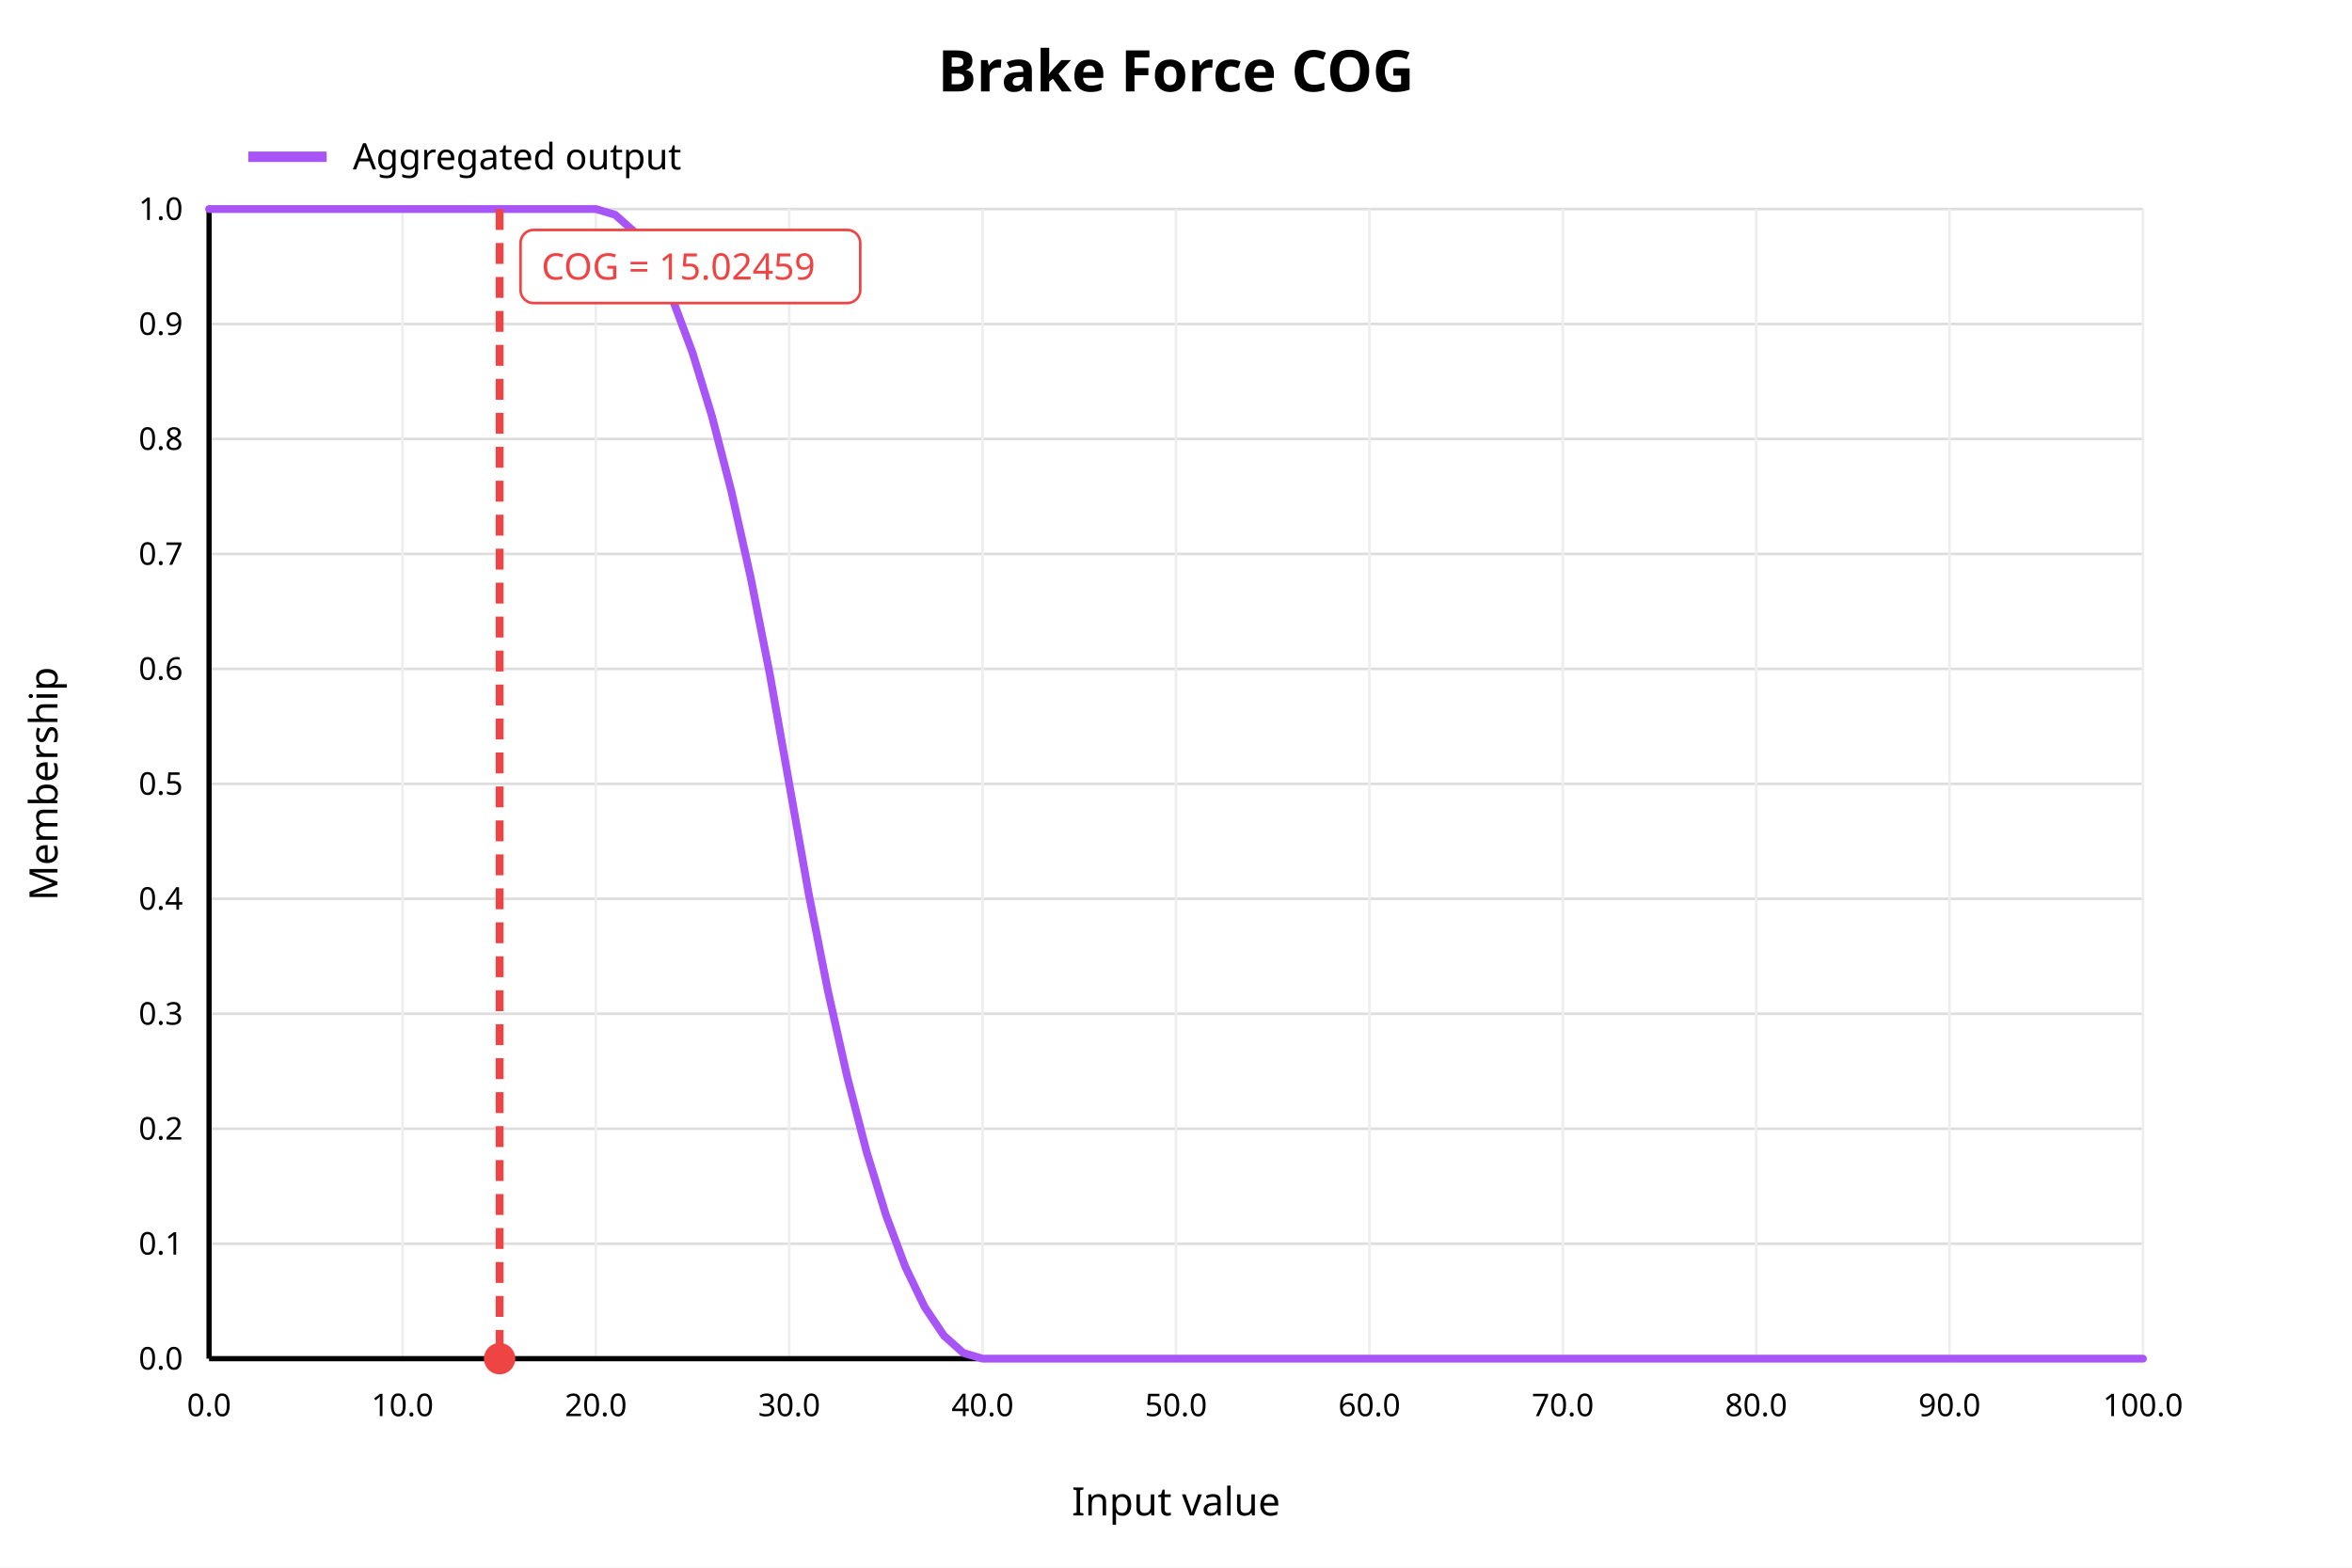
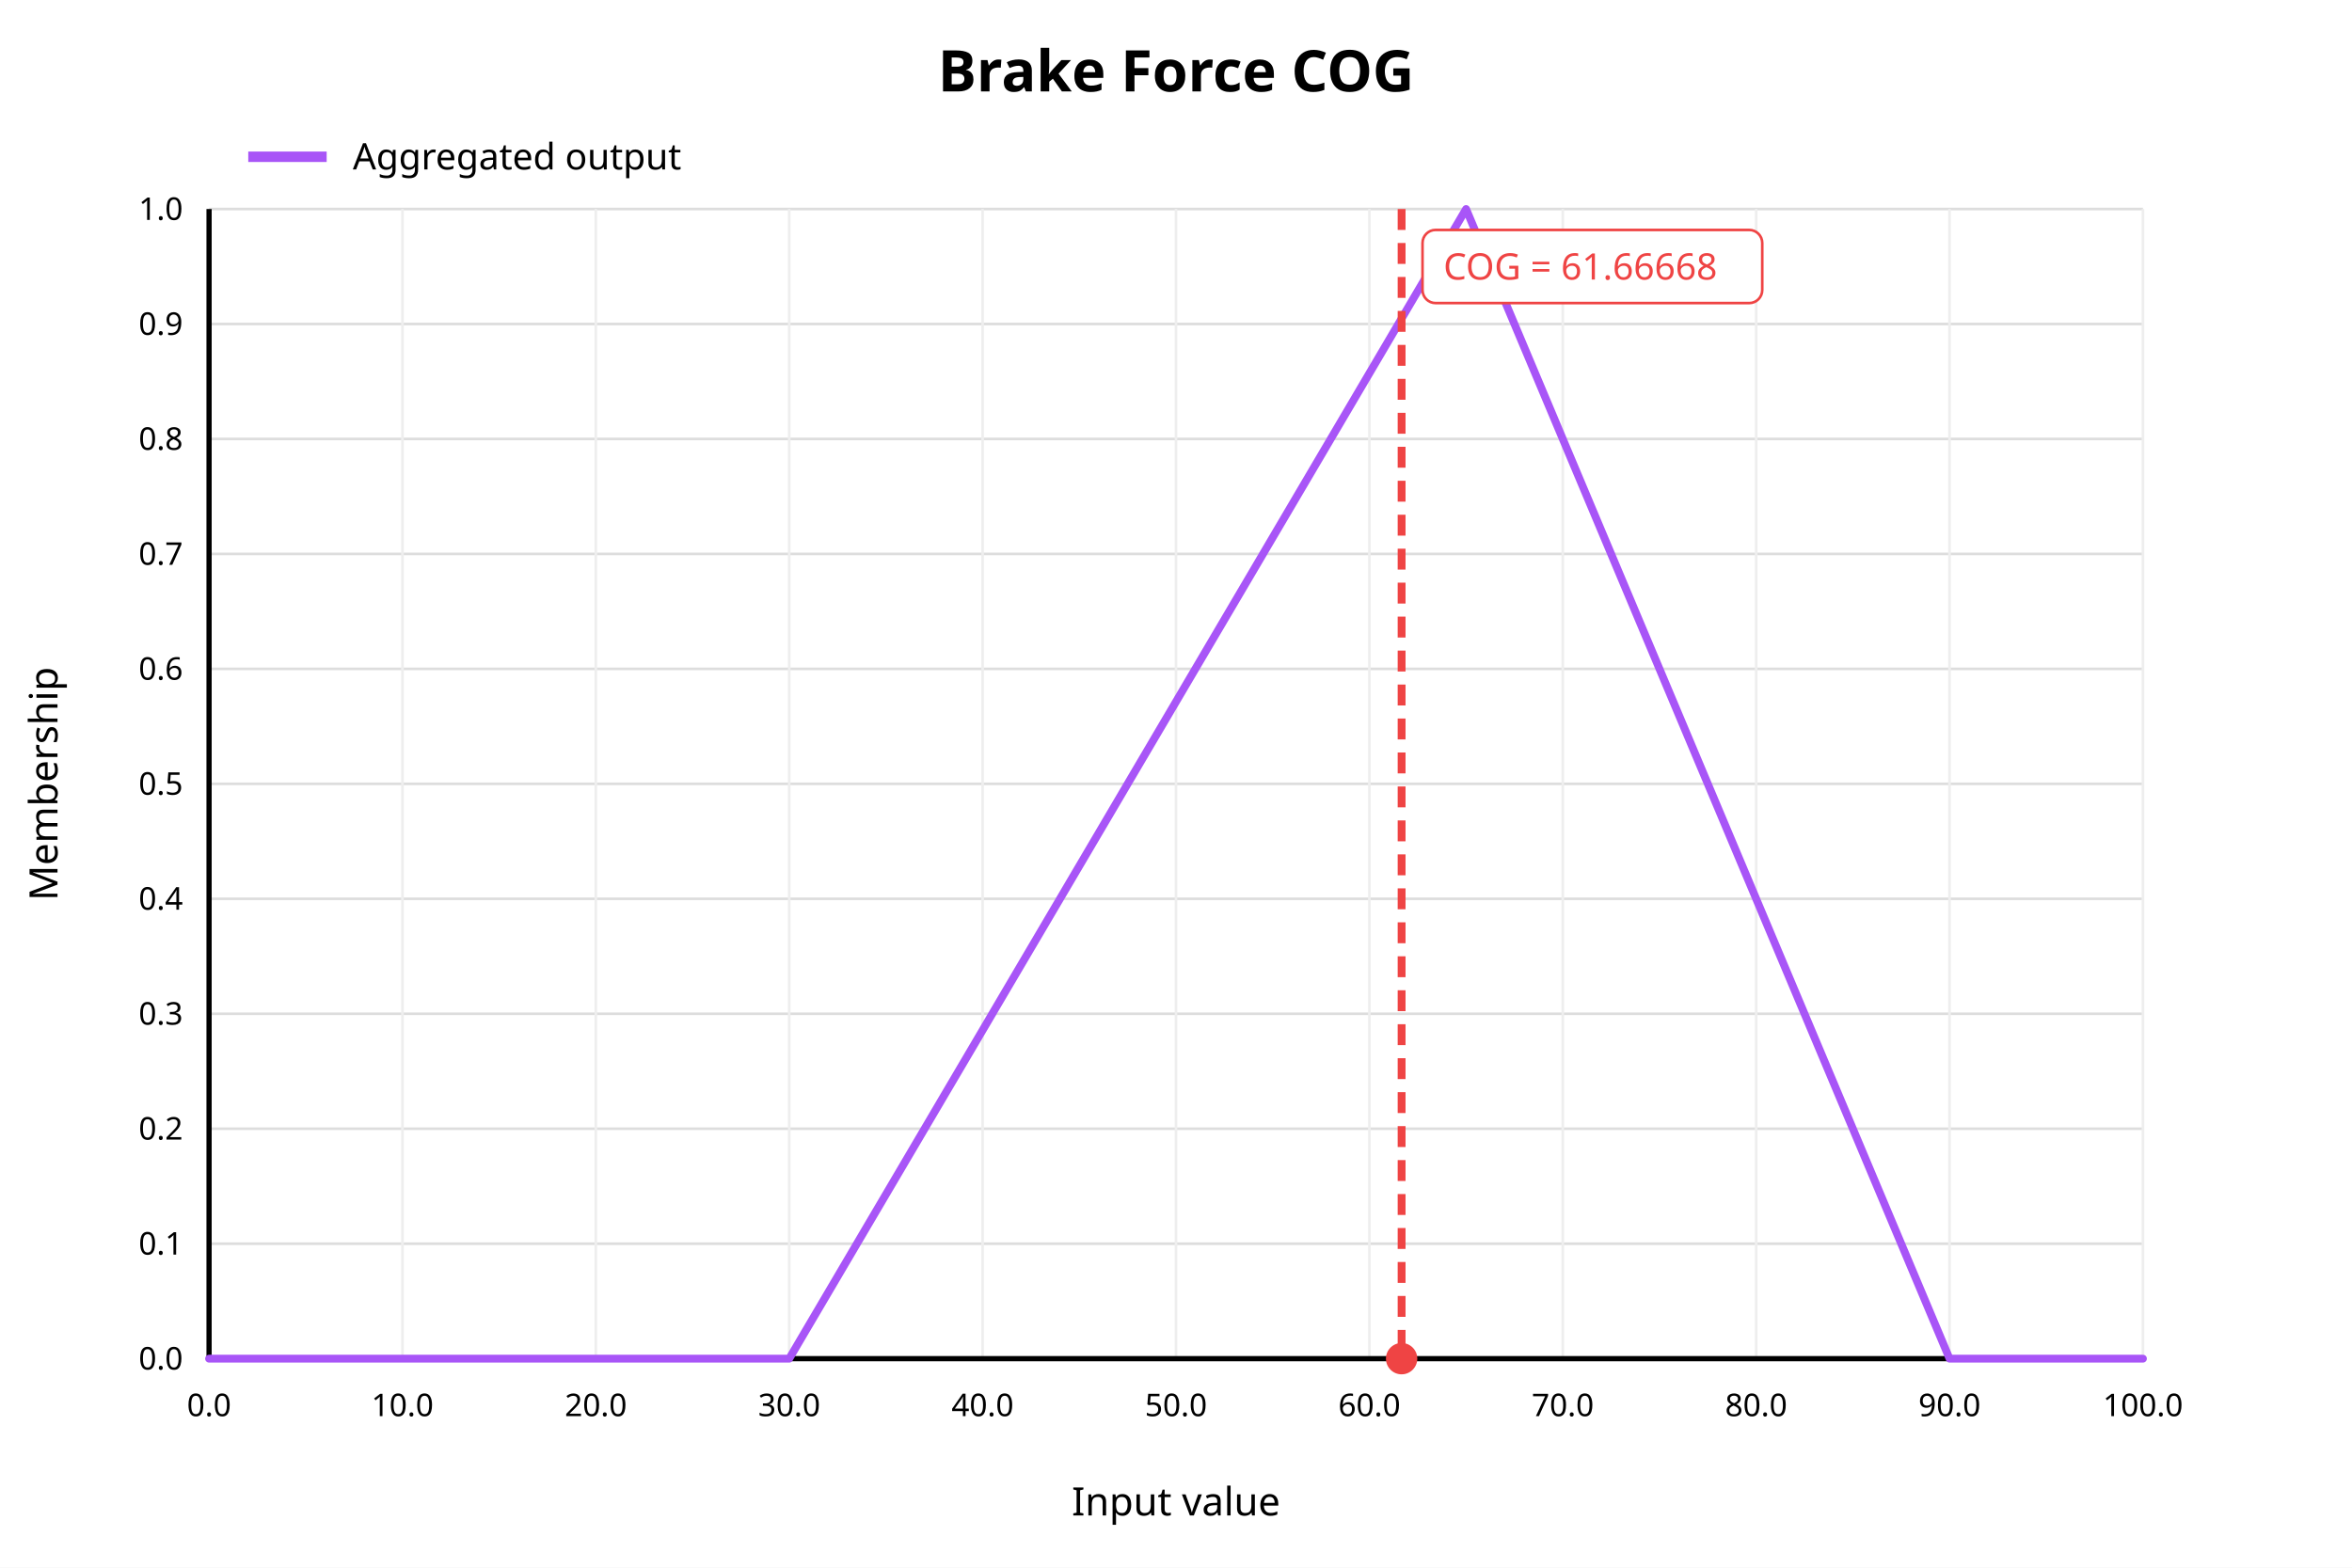
<svg xmlns="http://www.w3.org/2000/svg" width="900" height="600" viewBox="0 0 900 600">
  <rect x="0" y="0" width="900" height="600" fill="white" />
  <text x="450" y="35" text-anchor="middle" font-family="sans-serif" font-size="22" font-weight="bold" fill="black">Brake Force COG</text>
  <line x1="80" y1="520.00" x2="820" y2="520.00" stroke="#dddddd" stroke-width="1" />
  <text x="70" y="520.00" text-anchor="end" dominant-baseline="middle" font-family="sans-serif" font-size="12" fill="black">0.0</text>
  <line x1="80" y1="476.00" x2="820" y2="476.00" stroke="#dddddd" stroke-width="1" />
  <text x="70" y="476.00" text-anchor="end" dominant-baseline="middle" font-family="sans-serif" font-size="12" fill="black">0.1</text>
  <line x1="80" y1="432.00" x2="820" y2="432.00" stroke="#dddddd" stroke-width="1" />
  <text x="70" y="432.00" text-anchor="end" dominant-baseline="middle" font-family="sans-serif" font-size="12" fill="black">0.2</text>
  <line x1="80" y1="388.00" x2="820" y2="388.00" stroke="#dddddd" stroke-width="1" />
  <text x="70" y="388.00" text-anchor="end" dominant-baseline="middle" font-family="sans-serif" font-size="12" fill="black">0.3</text>
  <line x1="80" y1="344.00" x2="820" y2="344.00" stroke="#dddddd" stroke-width="1" />
  <text x="70" y="344.00" text-anchor="end" dominant-baseline="middle" font-family="sans-serif" font-size="12" fill="black">0.4</text>
  <line x1="80" y1="300.00" x2="820" y2="300.00" stroke="#dddddd" stroke-width="1" />
  <text x="70" y="300.00" text-anchor="end" dominant-baseline="middle" font-family="sans-serif" font-size="12" fill="black">0.5</text>
  <line x1="80" y1="256.00" x2="820" y2="256.00" stroke="#dddddd" stroke-width="1" />
  <text x="70" y="256.00" text-anchor="end" dominant-baseline="middle" font-family="sans-serif" font-size="12" fill="black">0.6</text>
  <line x1="80" y1="212.00" x2="820" y2="212.00" stroke="#dddddd" stroke-width="1" />
  <text x="70" y="212.00" text-anchor="end" dominant-baseline="middle" font-family="sans-serif" font-size="12" fill="black">0.7</text>
  <line x1="80" y1="168.00" x2="820" y2="168.00" stroke="#dddddd" stroke-width="1" />
  <text x="70" y="168.00" text-anchor="end" dominant-baseline="middle" font-family="sans-serif" font-size="12" fill="black">0.8</text>
  <line x1="80" y1="124.00" x2="820" y2="124.00" stroke="#dddddd" stroke-width="1" />
  <text x="70" y="124.00" text-anchor="end" dominant-baseline="middle" font-family="sans-serif" font-size="12" fill="black">0.9</text>
  <line x1="80" y1="80.00" x2="820" y2="80.00" stroke="#dddddd" stroke-width="1" />
  <text x="70" y="80.00" text-anchor="end" dominant-baseline="middle" font-family="sans-serif" font-size="12" fill="black">1.0</text>
  <line x1="80.00" y1="80" x2="80.00" y2="520" stroke="#eeeeee" stroke-width="1" />
  <text x="80.00" y="542" text-anchor="middle" font-family="sans-serif" font-size="12" fill="black">0.0</text>
  <line x1="154.00" y1="80" x2="154.00" y2="520" stroke="#eeeeee" stroke-width="1" />
  <text x="154.00" y="542" text-anchor="middle" font-family="sans-serif" font-size="12" fill="black">10.0</text>
  <line x1="228.00" y1="80" x2="228.00" y2="520" stroke="#eeeeee" stroke-width="1" />
  <text x="228.00" y="542" text-anchor="middle" font-family="sans-serif" font-size="12" fill="black">20.0</text>
  <line x1="302.00" y1="80" x2="302.00" y2="520" stroke="#eeeeee" stroke-width="1" />
  <text x="302.00" y="542" text-anchor="middle" font-family="sans-serif" font-size="12" fill="black">30.0</text>
  <line x1="376.00" y1="80" x2="376.00" y2="520" stroke="#eeeeee" stroke-width="1" />
  <text x="376.00" y="542" text-anchor="middle" font-family="sans-serif" font-size="12" fill="black">40.0</text>
  <line x1="450.00" y1="80" x2="450.00" y2="520" stroke="#eeeeee" stroke-width="1" />
  <text x="450.00" y="542" text-anchor="middle" font-family="sans-serif" font-size="12" fill="black">50.0</text>
  <line x1="524.00" y1="80" x2="524.00" y2="520" stroke="#eeeeee" stroke-width="1" />
  <text x="524.00" y="542" text-anchor="middle" font-family="sans-serif" font-size="12" fill="black">60.0</text>
  <line x1="598.00" y1="80" x2="598.00" y2="520" stroke="#eeeeee" stroke-width="1" />
  <text x="598.00" y="542" text-anchor="middle" font-family="sans-serif" font-size="12" fill="black">70.0</text>
  <line x1="672.00" y1="80" x2="672.00" y2="520" stroke="#eeeeee" stroke-width="1" />
  <text x="672.00" y="542" text-anchor="middle" font-family="sans-serif" font-size="12" fill="black">80.0</text>
  <line x1="746.00" y1="80" x2="746.00" y2="520" stroke="#eeeeee" stroke-width="1" />
  <text x="746.00" y="542" text-anchor="middle" font-family="sans-serif" font-size="12" fill="black">90.0</text>
  <line x1="820.00" y1="80" x2="820.00" y2="520" stroke="#eeeeee" stroke-width="1" />
  <text x="820.00" y="542" text-anchor="middle" font-family="sans-serif" font-size="12" fill="black">100.0</text>
  <line x1="80" y1="520" x2="820" y2="520" stroke="black" stroke-width="2" />
  <line x1="80" y1="80" x2="80" y2="520" stroke="black" stroke-width="2" />
  <text x="450" y="580" text-anchor="middle" font-family="sans-serif" font-size="15" fill="black">Input value</text>
  <text x="22" y="300" text-anchor="middle" font-family="sans-serif" font-size="15" fill="black" transform="rotate(-90 22 300)">Membership</text>
-   <polyline fill="none" stroke="#a855f7" stroke-width="3" stroke-linejoin="round" stroke-linecap="round" points="80.00,80.00 87.40,80.00 94.80,80.00 102.20,80.00 109.60,80.00 117.00,80.00 124.40,80.00 131.80,80.00 139.20,80.00 146.60,80.00 154.00,80.00 161.40,80.00 168.80,80.00 176.20,80.00 183.60,80.00 191.00,80.00 198.40,80.00 205.80,80.00 213.20,80.00 220.60,80.00 228.00,80.00 235.40,82.20 242.80,88.80 250.20,99.80 257.60,115.20 265.00,135.00 272.40,159.20 279.80,187.80 287.20,220.80 294.60,258.20 302.00,300.00 309.40,341.80 316.80,379.20 324.20,412.20 331.60,440.80 339.00,465.00 346.40,484.80 353.80,500.20 361.20,511.20 368.60,517.80 376.00,520.00 383.40,520.00 390.80,520.00 398.20,520.00 405.60,520.00 413.00,520.00 420.40,520.00 427.80,520.00 435.20,520.00 442.60,520.00 450.00,520.00 457.40,520.00 464.80,520.00 472.20,520.00 479.60,520.00 487.00,520.00 494.40,520.00 501.80,520.00 509.20,520.00 516.60,520.00 524.00,520.00 531.40,520.00 538.80,520.00 546.20,520.00 553.60,520.00 561.00,520.00 568.40,520.00 575.80,520.00 583.20,520.00 590.60,520.00 598.00,520.00 605.40,520.00 612.80,520.00 620.20,520.00 627.60,520.00 635.00,520.00 642.40,520.00 649.80,520.00 657.20,520.00 664.60,520.00 672.00,520.00 679.40,520.00 686.80,520.00 694.20,520.00 701.60,520.00 709.00,520.00 716.40,520.00 723.80,520.00 731.20,520.00 738.60,520.00 746.00,520.00 753.40,520.00 760.80,520.00 768.20,520.00 775.60,520.00 783.00,520.00 790.40,520.00 797.80,520.00 805.20,520.00 812.60,520.00 820.00,520.00" />
-   <line x1="191.18" y1="80" x2="191.18" y2="520" stroke="#ef4444" stroke-width="3" stroke-dasharray="8 5" />
-   <circle cx="191.18" cy="520" r="6" fill="#ef4444" />
-   <rect x="199.18" y="88" width="130" height="28" rx="5" fill="white" stroke="#ef4444" />
-   <text x="207.18" y="107" font-family="sans-serif" font-size="14" fill="#ef4444">COG = 15.02459</text>
+   <polyline fill="none" stroke="#a855f7" stroke-width="3" stroke-linejoin="round" stroke-linecap="round" points="80.00,520.00 87.40,520.00 94.80,520.00 102.20,520.00 109.60,520.00 117.00,520.00 124.40,520.00 131.80,520.00 139.20,520.00 146.60,520.00 154.00,520.00 161.40,520.00 168.80,520.00 176.20,520.00 183.60,520.00 191.00,520.00 198.40,520.00 205.80,520.00 213.20,520.00 220.60,520.00 228.00,520.00 235.40,520.00 242.80,520.00 250.20,520.00 257.60,520.00 265.00,520.00 272.40,520.00 279.80,520.00 287.20,520.00 294.60,520.00 302.00,520.00 309.40,507.43 316.80,494.86 324.20,482.29 331.60,469.71 339.00,457.14 346.40,444.57 353.80,432.00 361.20,419.43 368.60,406.86 376.00,394.29 383.40,381.71 390.80,369.14 398.20,356.57 405.60,344.00 413.00,331.43 420.40,318.86 427.80,306.29 435.20,293.71 442.60,281.14 450.00,268.57 457.40,256.00 464.80,243.43 472.20,230.86 479.60,218.29 487.00,205.71 494.40,193.14 501.80,180.57 509.20,168.00 516.60,155.43 524.00,142.86 531.40,130.29 538.80,117.71 546.20,105.14 553.60,92.57 561.00,80.00 568.40,97.60 575.80,115.20 583.20,132.80 590.60,150.40 598.00,168.00 605.40,185.60 612.80,203.20 620.20,220.80 627.60,238.40 635.00,256.00 642.40,273.60 649.80,291.20 657.20,308.80 664.60,326.40 672.00,344.00 679.40,361.60 686.80,379.20 694.20,396.80 701.60,414.40 709.00,432.00 716.40,449.60 723.80,467.20 731.20,484.80 738.60,502.40 746.00,520.00 753.40,520.00 760.80,520.00 768.20,520.00 775.60,520.00 783.00,520.00 790.40,520.00 797.80,520.00 805.20,520.00 812.60,520.00 820.00,520.00" />
+   <line x1="536.33" y1="80" x2="536.33" y2="520" stroke="#ef4444" stroke-width="3" stroke-dasharray="8 5" />
+   <circle cx="536.33" cy="520" r="6" fill="#ef4444" />
+   <rect x="544.33" y="88" width="130" height="28" rx="5" fill="white" stroke="#ef4444" />
+   <text x="552.33" y="107" font-family="sans-serif" font-size="14" fill="#ef4444">COG = 61.66668</text>
  <line x1="95" y1="60" x2="125" y2="60" stroke="#a855f7" stroke-width="4" />
  <text x="135" y="60" dominant-baseline="middle" font-family="sans-serif" font-size="14" fill="black">Aggregated output</text>
</svg>
